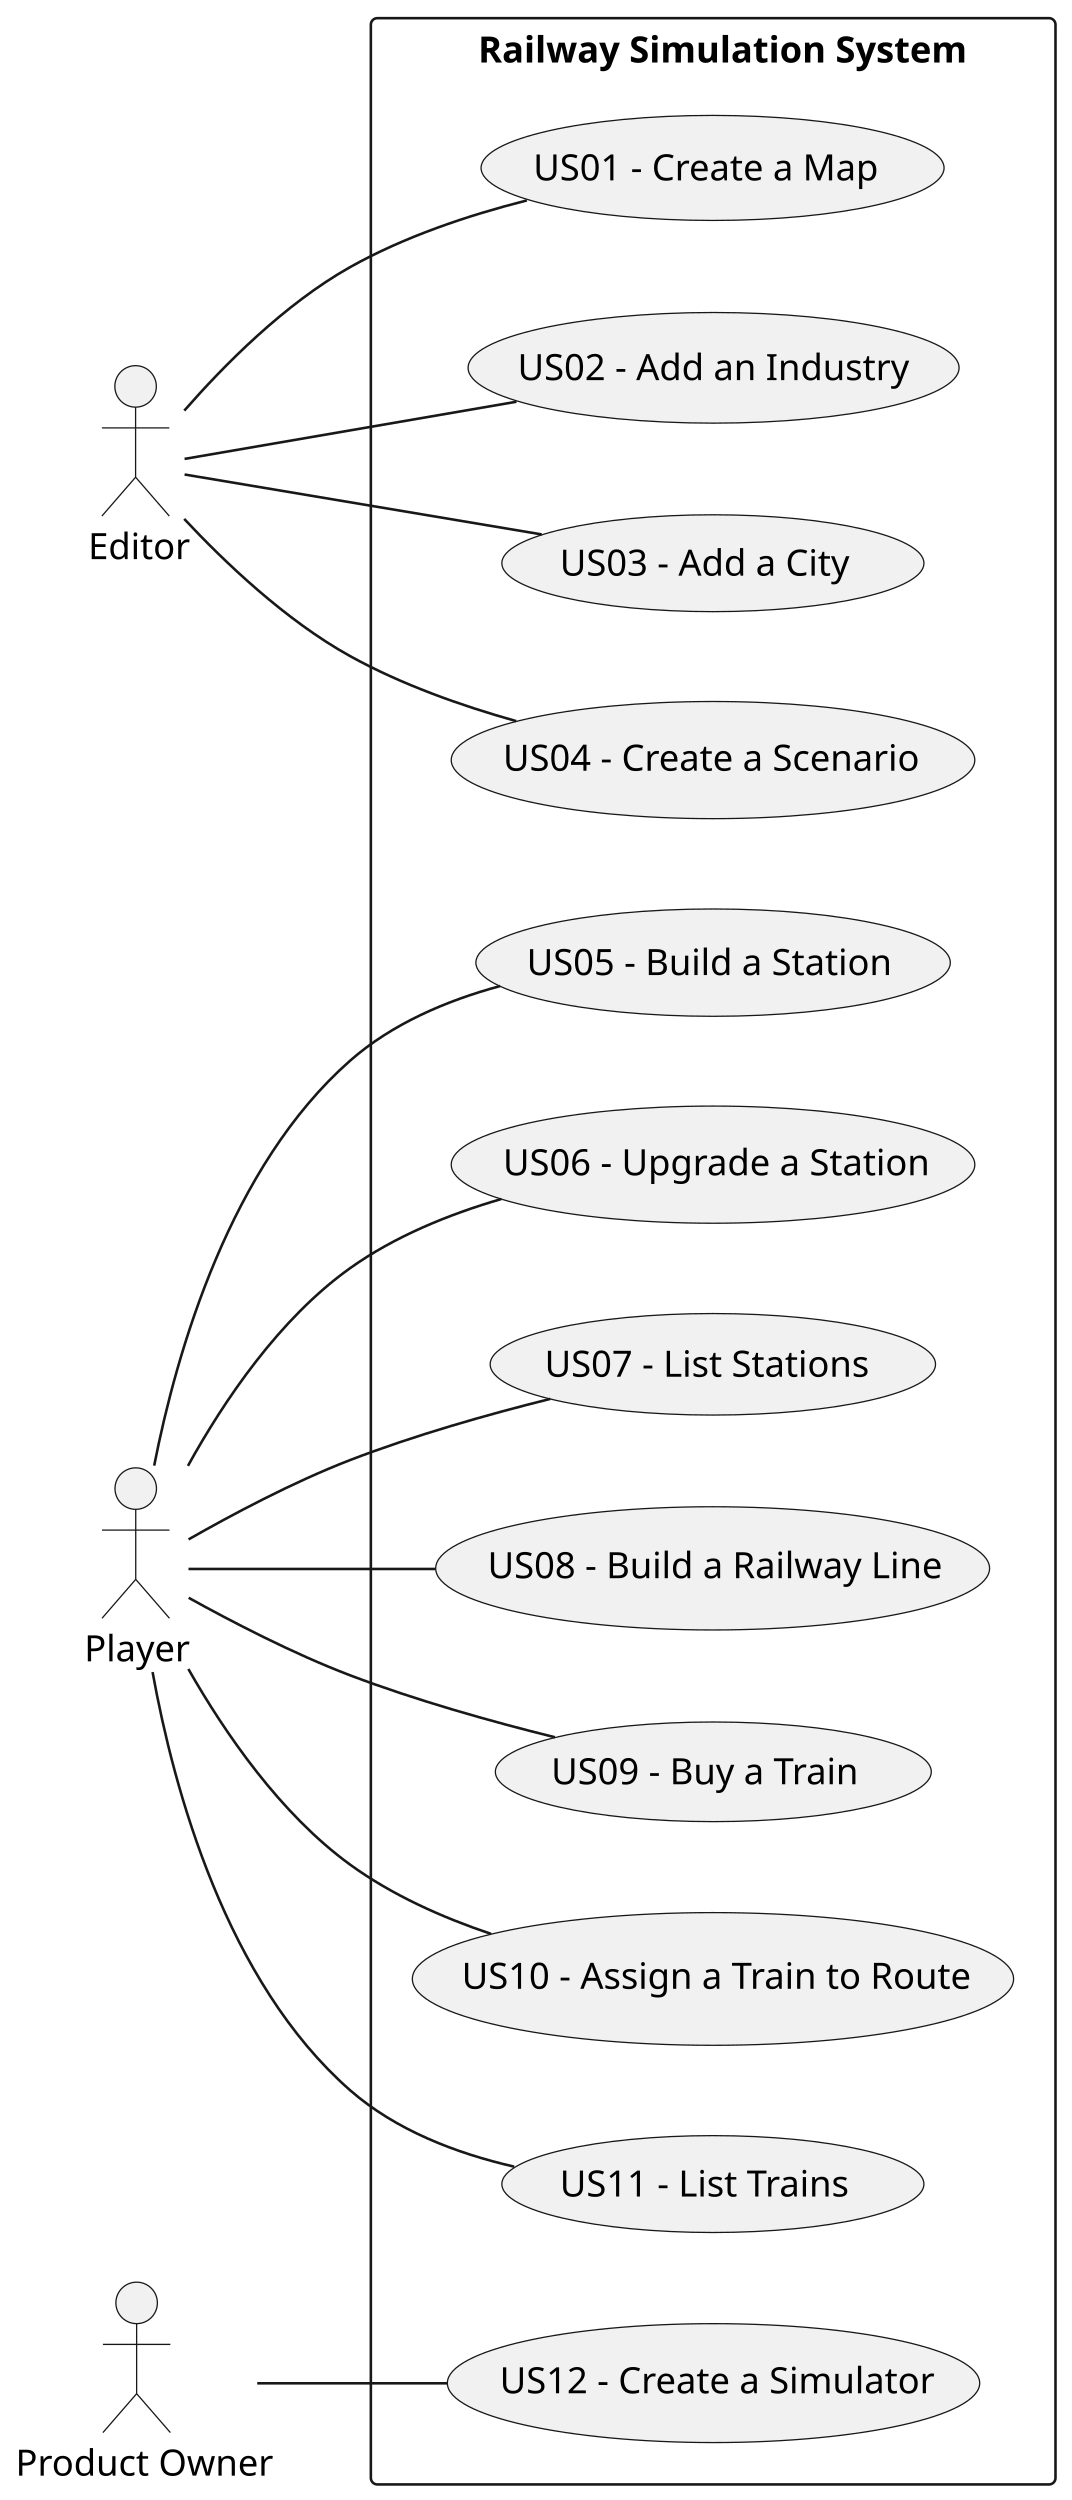
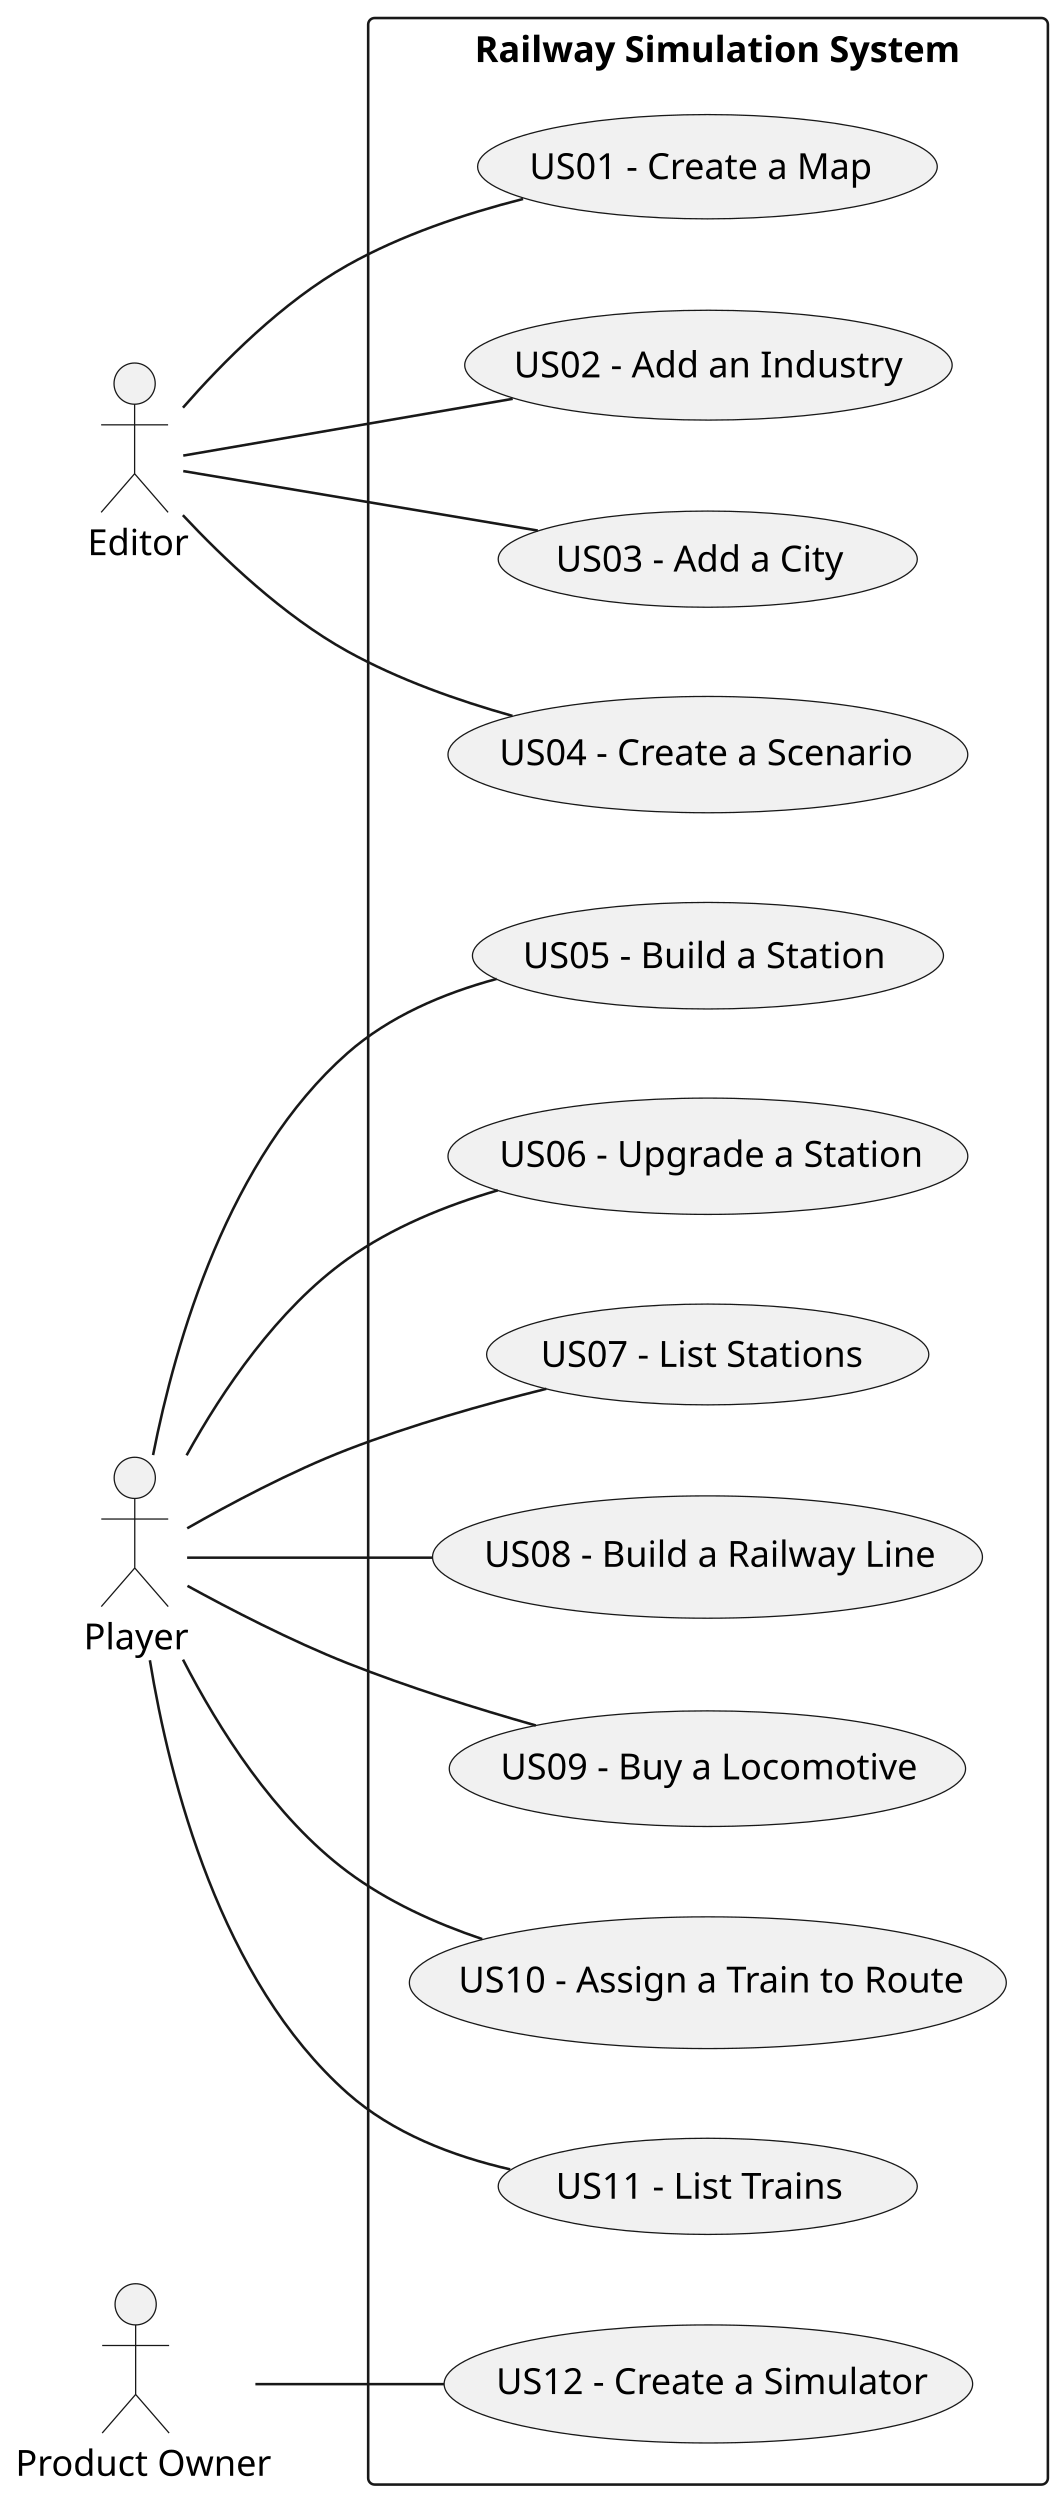
- <svg xmlns="http://www.w3.org/2000/svg" contentStyleType="text/css" height="964px" preserveAspectRatio="none" style="width:413px;height:964px;background:#FFFFFF;" version="1.1" viewBox="0 0 413 964" width="413px" zoomAndPan="magnify">
+ <svg xmlns="http://www.w3.org/2000/svg" contentStyleType="text/css" height="971px" preserveAspectRatio="none" style="width:413px;height:971px;background:#FFFFFF;" version="1.1" viewBox="0 0 413 971" width="413px" zoomAndPan="magnify">
  <defs />
  <g>
    <g id="cluster_Railway Simulation System">
-       <rect fill="none" height="951" rx="2.5" ry="2.5" style="stroke:#181818;stroke-width:1.0;" width="264" x="143" y="7" />
+       <rect fill="none" height="958" rx="2.5" ry="2.5" style="stroke:#181818;stroke-width:1.0;" width="264" x="143" y="7" />
      <text fill="#000000" font-family="sans-serif" font-size="14" font-weight="bold" lengthAdjust="spacing" textLength="181.282" x="184.359" y="24.107">Railway Simulation System</text>
    </g>
    <g id="elem_US01 - Create a Map">
      <ellipse cx="274.765" cy="64.753" fill="#F1F1F1" rx="89.265" ry="20.253" style="stroke:#181818;stroke-width:0.5;" />
      <text fill="#000000" font-family="sans-serif" font-size="14" lengthAdjust="spacing" textLength="132.282" x="205.624" y="69.557">US01 - Create a Map</text>
    </g>
    <g id="elem_US02 - Add an Industry">
      <ellipse cx="275.158" cy="141.832" fill="#F1F1F1" rx="94.658" ry="21.332" style="stroke:#181818;stroke-width:0.5;" />
      <text fill="#000000" font-family="sans-serif" font-size="14" lengthAdjust="spacing" textLength="145.523" x="199.582" y="146.581">US02 - Add an Industry</text>
    </g>
    <g id="elem_US03 - Add a City">
      <ellipse cx="274.89" cy="217.178" fill="#F1F1F1" rx="81.39" ry="18.678" style="stroke:#181818;stroke-width:0.5;" />
      <text fill="#000000" font-family="sans-serif" font-size="14" lengthAdjust="spacing" textLength="112.048" x="215.866" y="221.982">US03 - Add a City</text>
    </g>
    <g id="elem_US04 - Create a Scenario">
      <ellipse cx="274.94" cy="293.088" fill="#F1F1F1" rx="100.94" ry="22.588" style="stroke:#181818;stroke-width:0.5;" />
      <text fill="#000000" font-family="sans-serif" font-size="14" lengthAdjust="spacing" textLength="160.303" x="193.957" y="297.193">US04 - Create a Scenario</text>
    </g>
    <g id="elem_US05 - Build a Station">
      <ellipse cx="274.969" cy="371.194" fill="#F1F1F1" rx="91.469" ry="20.694" style="stroke:#181818;stroke-width:0.5;" />
      <text fill="#000000" font-family="sans-serif" font-size="14" lengthAdjust="spacing" textLength="137.744" x="203.097" y="375.998">US05 - Build a Station</text>
    </g>
    <g id="elem_US06 - Upgrade a Station">
      <ellipse cx="274.946" cy="449.089" fill="#F1F1F1" rx="100.946" ry="22.589" style="stroke:#181818;stroke-width:0.5;" />
      <text fill="#000000" font-family="sans-serif" font-size="14" lengthAdjust="spacing" textLength="160.316" x="193.958" y="453.193">US06 - Upgrade a Station</text>
    </g>
    <g id="elem_US07 - List Stations">
      <ellipse cx="274.875" cy="526.075" fill="#F1F1F1" rx="85.875" ry="19.575" style="stroke:#181818;stroke-width:0.5;" />
      <text fill="#000000" font-family="sans-serif" font-size="14" lengthAdjust="spacing" textLength="123.724" x="210.013" y="530.879">US07 - List Stations</text>
    </g>
    <g id="elem_US08 - Build a Railway Line">
      <ellipse cx="274.791" cy="604.758" fill="#F1F1F1" rx="106.791" ry="23.758" style="stroke:#181818;stroke-width:0.5;" />
      <text fill="#000000" font-family="sans-serif" font-size="14" lengthAdjust="spacing" textLength="173.53" x="188.026" y="608.555">US08 - Build a Railway Line</text>
    </g>
-     <g id="elem_US09 - Buy a Train">
-       <ellipse cx="275.058" cy="683.212" fill="#F1F1F1" rx="84.058" ry="19.212" style="stroke:#181818;stroke-width:0.5;" />
-       <text fill="#000000" font-family="sans-serif" font-size="14" lengthAdjust="spacing" textLength="119.048" x="212.534" y="688.015">US09 - Buy a Train</text>
+     <g id="elem_US09 - Buy a Locomotive">
+       <ellipse cx="274.763" cy="686.953" fill="#F1F1F1" rx="100.263" ry="22.453" style="stroke:#181818;stroke-width:0.5;" />
+       <text fill="#000000" font-family="sans-serif" font-size="14" lengthAdjust="spacing" textLength="158.744" x="194.363" y="691.127">US09 - Buy a Locomotive</text>
    </g>
    <g id="elem_US10 - Assign a Train to Route">
-       <ellipse cx="274.921" cy="763.084" fill="#F1F1F1" rx="115.921" ry="25.584" style="stroke:#181818;stroke-width:0.5;" />
-       <text fill="#000000" font-family="sans-serif" font-size="14" lengthAdjust="spacing" textLength="193.758" x="178.042" y="766.881">US10 - Assign a Train to Route</text>
+       <ellipse cx="274.921" cy="770.084" fill="#F1F1F1" rx="115.921" ry="25.584" style="stroke:#181818;stroke-width:0.5;" />
+       <text fill="#000000" font-family="sans-serif" font-size="14" lengthAdjust="spacing" textLength="193.758" x="178.042" y="773.881">US10 - Assign a Train to Route</text>
    </g>
    <g id="elem_US11 - List Trains">
-       <ellipse cx="274.885" cy="842.177" fill="#F1F1F1" rx="81.385" ry="18.677" style="stroke:#181818;stroke-width:0.5;" />
-       <text fill="#000000" font-family="sans-serif" font-size="14" lengthAdjust="spacing" textLength="112.034" x="215.868" y="846.981">US11 - List Trains</text>
+       <ellipse cx="274.885" cy="849.177" fill="#F1F1F1" rx="81.385" ry="18.677" style="stroke:#181818;stroke-width:0.5;" />
+       <text fill="#000000" font-family="sans-serif" font-size="14" lengthAdjust="spacing" textLength="112.034" x="215.868" y="853.981">US11 - List Trains</text>
    </g>
    <g id="elem_US12 - Create a Simulator">
-       <ellipse cx="275.137" cy="918.927" fill="#F1F1F1" rx="102.637" ry="22.927" style="stroke:#181818;stroke-width:0.5;" />
-       <text fill="#000000" font-family="sans-serif" font-size="14" lengthAdjust="spacing" textLength="164.179" x="192.694" y="922.858">US12 - Create a Simulator</text>
+       <ellipse cx="275.137" cy="925.927" fill="#F1F1F1" rx="102.637" ry="22.927" style="stroke:#181818;stroke-width:0.5;" />
+       <text fill="#000000" font-family="sans-serif" font-size="14" lengthAdjust="spacing" textLength="164.179" x="192.694" y="929.858">US12 - Create a Simulator</text>
    </g>
    <g id="elem_Editor">
      <ellipse cx="52.286" cy="149" fill="#F1F1F1" rx="8" ry="8" style="stroke:#181818;stroke-width:0.5;" />
      <path d="M52.286,157 L52.286,184 M39.286,165 L65.286,165 M52.286,184 L39.286,199 M52.286,184 L65.286,199 " fill="none" style="stroke:#181818;stroke-width:0.5;" />
      <text fill="#000000" font-family="sans-serif" font-size="14" lengthAdjust="spacing" textLength="36.572" x="34" y="215.607">Editor</text>
    </g>
    <g id="elem_Player">
      <ellipse cx="52.341" cy="574" fill="#F1F1F1" rx="8" ry="8" style="stroke:#181818;stroke-width:0.5;" />
      <path d="M52.341,582 L52.341,609 M39.341,590 L65.341,590 M52.341,609 L39.341,624 M52.341,609 L65.341,624 " fill="none" style="stroke:#181818;stroke-width:0.5;" />
      <text fill="#000000" font-family="sans-serif" font-size="14" lengthAdjust="spacing" textLength="39.683" x="32.5" y="640.607">Player</text>
    </g>
    <g id="elem_PO">
-       <ellipse cx="52.686" cy="888" fill="#F1F1F1" rx="8" ry="8" style="stroke:#181818;stroke-width:0.5;" />
-       <path d="M52.686,896 L52.686,923 M39.686,904 L65.686,904 M52.686,923 L39.686,938 M52.686,923 L65.686,938 " fill="none" style="stroke:#181818;stroke-width:0.5;" />
-       <text fill="#000000" font-family="sans-serif" font-size="14" lengthAdjust="spacing" textLength="93.372" x="6" y="954.607">Product Owner</text>
+       <ellipse cx="52.686" cy="895" fill="#F1F1F1" rx="8" ry="8" style="stroke:#181818;stroke-width:0.5;" />
+       <path d="M52.686,903 L52.686,930 M39.686,911 L65.686,911 M52.686,930 L39.686,945 M52.686,930 L65.686,945 " fill="none" style="stroke:#181818;stroke-width:0.5;" />
+       <text fill="#000000" font-family="sans-serif" font-size="14" lengthAdjust="spacing" textLength="93.372" x="6" y="961.607">Product Owner</text>
    </g>
    <g id="link_Editor_US01 - Create a Map">
      <path d="M71.06,158.34 C86.25,140.96 109.71,117.21 135,103 C155.83,91.3 180.46,83.04 203.16,77.28 " fill="none" id="Editor-US01 - Create a Map" style="stroke:#181818;stroke-width:1.0;" />
    </g>
    <g id="link_Editor_US02 - Add an Industry">
      <path d="M71.17,176.95 C98.71,172.21 153.46,162.77 199.14,154.9 " fill="none" id="Editor-US02 - Add an Industry" style="stroke:#181818;stroke-width:1.0;" />
    </g>
    <g id="link_Editor_US03 - Add a City">
      <path d="M71.17,182.97 C100.71,187.92 161.52,198.13 208.89,206.08 " fill="none" id="Editor-US03 - Add a City" style="stroke:#181818;stroke-width:1.0;" />
    </g>
    <g id="link_Editor_US04 - Create a Scenario">
      <path d="M71.02,200.09 C86.37,216.52 110.07,239.21 135,253 C154.67,263.88 177.57,272.04 199.05,278.06 " fill="none" id="Editor-US04 - Create a Scenario" style="stroke:#181818;stroke-width:1.0;" />
    </g>
    <g id="link_Player_US05 - Build a Station">
      <path d="M59.45,565.15 C68.2,520.68 88.8,449.66 135,409 C151.15,394.78 172.14,385.83 192.89,380.21 " fill="none" id="Player-US05 - Build a Station" style="stroke:#181818;stroke-width:1.0;" />
    </g>
    <g id="link_Player_US06 - Upgrade a Station">
      <path d="M72.47,565.24 C86.44,539.95 107.74,508.43 135,489 C152.18,476.76 173.05,468.24 193.34,462.33 " fill="none" id="Player-US06 - Upgrade a Station" style="stroke:#181818;stroke-width:1.0;" />
    </g>
    <g id="link_Player_US07 - List Stations">
      <path d="M72.71,593.59 C88.89,584.36 112.87,571.53 135,563 C159.7,553.48 187.77,545.5 212.2,539.41 " fill="none" id="Player-US07 - List Stations" style="stroke:#181818;stroke-width:1.0;" />
    </g>
    <g id="link_Player_US08 - Build a Railway Line">
      <path d="M72.68,605 C94.37,605 131.43,605 167.88,605 " fill="none" id="Player-US08 - Build a Railway Line" style="stroke:#181818;stroke-width:1.0;" />
    </g>
-     <g id="link_Player_US09 - Buy a Train">
-       <path d="M72.75,616.11 C88.95,625.1 112.94,637.62 135,646 C160.33,655.62 189.16,663.74 213.97,669.89 " fill="none" id="Player-US09 - Buy a Train" style="stroke:#181818;stroke-width:1.0;" />
+     <g id="link_Player_US09 - Buy a Locomotive">
+       <path d="M72.81,615.95 C89.04,624.86 113.05,637.32 135,646 C158.4,655.25 184.73,663.53 208.12,670.18 " fill="none" id="Player-US09 - Buy a Locomotive" style="stroke:#181818;stroke-width:1.0;" />
    </g>
    <g id="link_Player_US10 - Assign a Train to Route">
-       <path d="M72.63,643.57 C86.75,668.36 108.13,699.48 135,719 C151.07,730.68 170.36,739.33 189.38,745.72 " fill="none" id="Player-US10 - Assign a Train to Route" style="stroke:#181818;stroke-width:1.0;" />
+       <path d="M71.08,644.6 C84.88,671.44 106.52,705.75 135,727 C150.39,738.48 168.89,746.93 187.3,753.14 " fill="none" id="Player-US10 - Assign a Train to Route" style="stroke:#181818;stroke-width:1.0;" />
    </g>
    <g id="link_Player_US11 - List Trains">
-       <path d="M58.83,644.74 C67.07,690.34 87.28,764.19 135,806 C152.53,821.36 175.8,830.3 198.27,835.47 " fill="none" id="Player-US11 - List Trains" style="stroke:#181818;stroke-width:1.0;" />
+       <path d="M58.21,644.84 C65.91,691.89 85.67,769.26 135,813 C152.44,828.46 175.68,837.43 198.16,842.59 " fill="none" id="Player-US11 - List Trains" style="stroke:#181818;stroke-width:1.0;" />
    </g>
    <g id="link_PO_US12 - Create a Simulator">
-       <path d="M99.19,919 C120.51,919 146.8,919 172.46,919 " fill="none" id="PO-US12 - Create a Simulator" style="stroke:#181818;stroke-width:1.0;" />
+       <path d="M99.19,926 C120.51,926 146.8,926 172.46,926 " fill="none" id="PO-US12 - Create a Simulator" style="stroke:#181818;stroke-width:1.0;" />
    </g>
  </g>
</svg>
